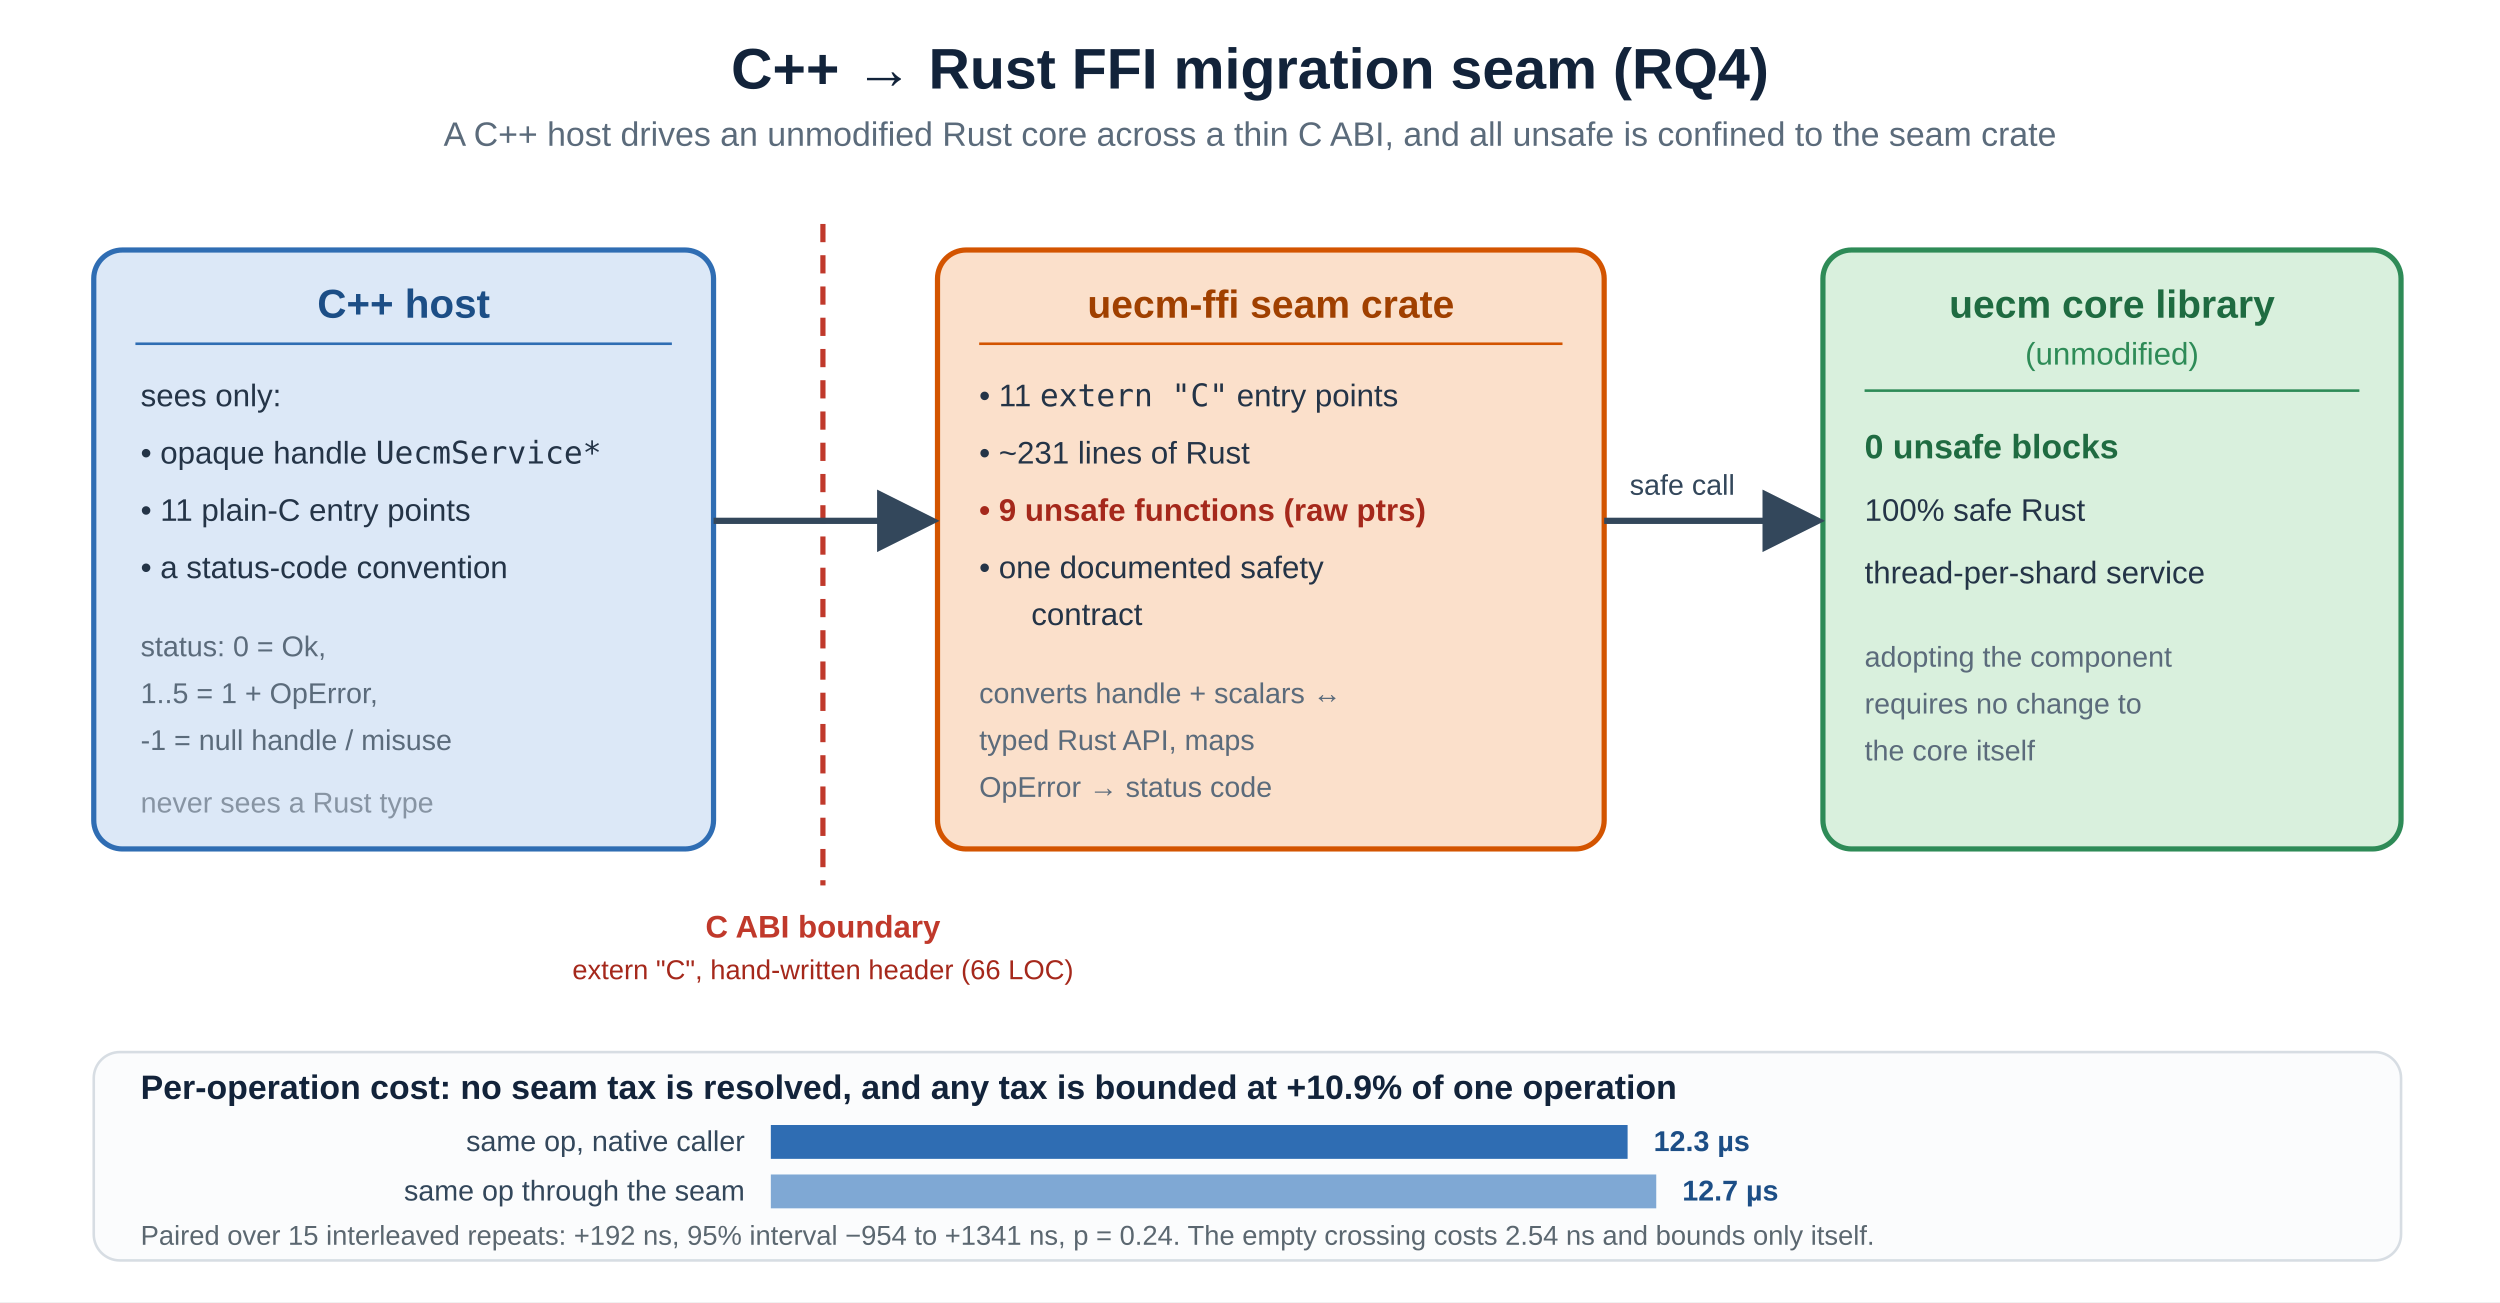
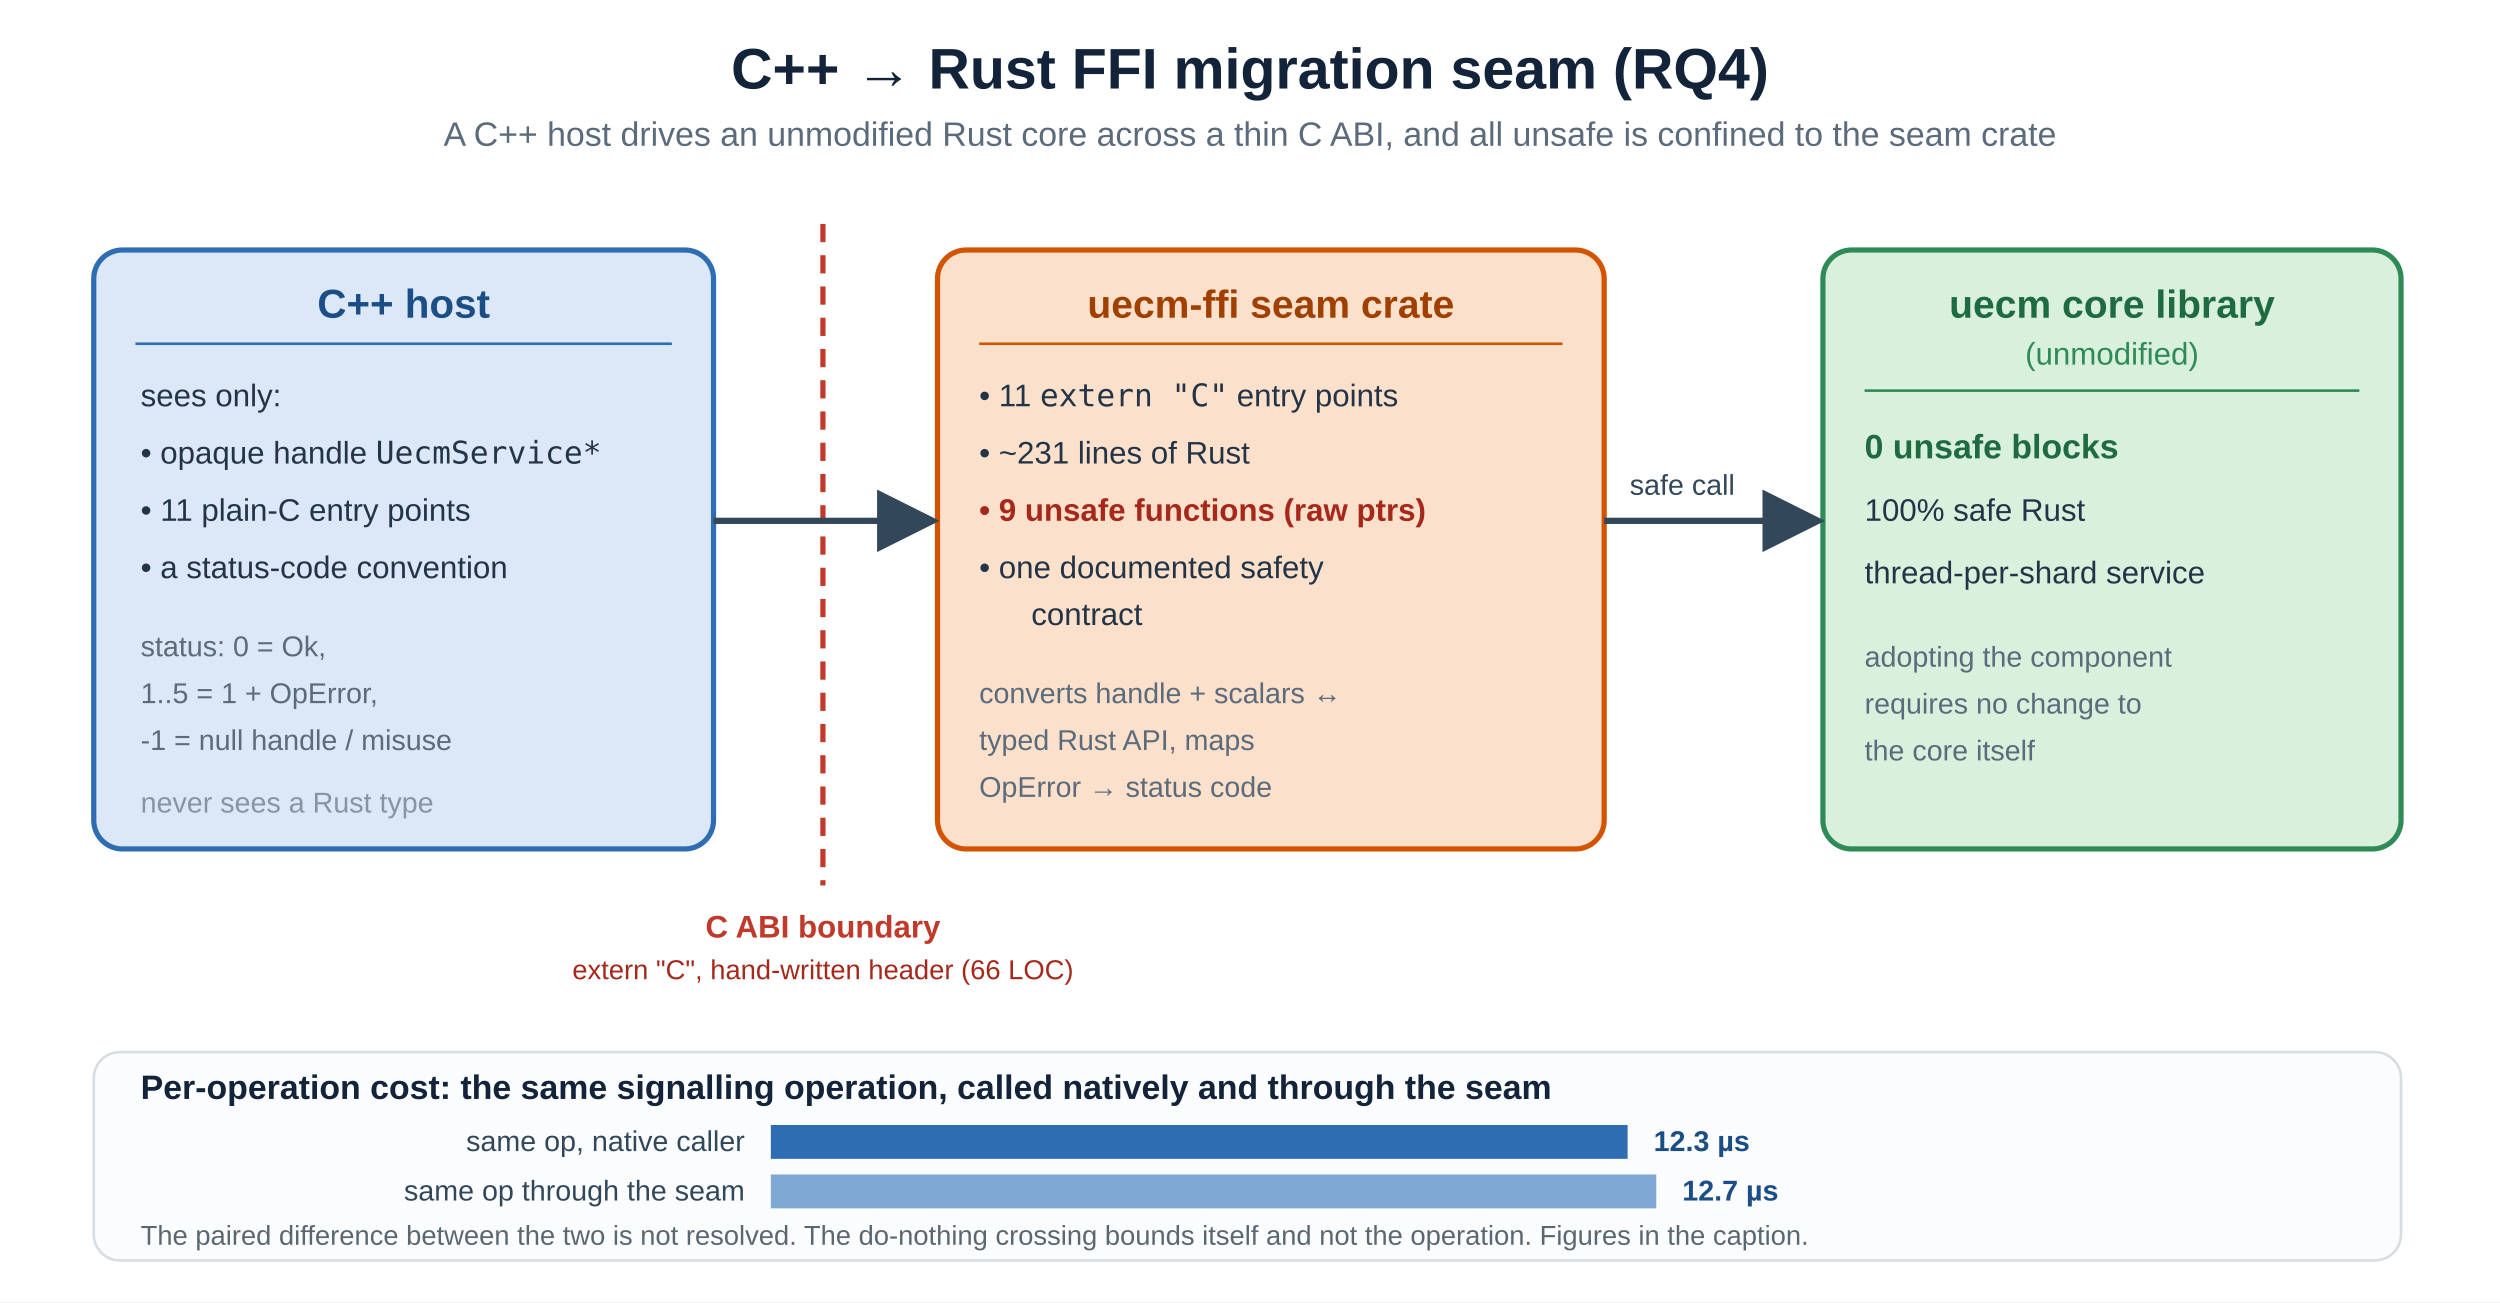
<svg xmlns="http://www.w3.org/2000/svg" viewBox="0 0 960 500" width="960" height="500" font-family="'Segoe UI','Helvetica Neue',Arial,sans-serif">
  <defs>
    <marker id="a" markerWidth="10" markerHeight="10" refX="8" refY="5" orient="auto">
      <path d="M0,0 L10,5 L0,10 z" fill="#33475b" />
    </marker>
  </defs>
  <rect x="0" y="0" width="960" height="500" fill="#ffffff" />
  <text x="480" y="34" text-anchor="middle" font-size="22" font-weight="700" fill="#12233a">C++ → Rust FFI migration seam (RQ4)</text>
  <text x="480" y="56" text-anchor="middle" font-size="13" fill="#5b6b7b">A C++ host drives an unmodified Rust core across a thin C ABI, and all unsafe is confined to the seam crate</text>
  <rect x="36" y="96" width="238" height="230" rx="11" fill="#dce8f7" stroke="#2f6db3" stroke-width="2" />
  <text x="155" y="122" text-anchor="middle" font-size="15.5" font-weight="700" fill="#1c4e86">C++ host</text>
  <line x1="52" y1="132" x2="258" y2="132" stroke="#2f6db3" stroke-width="1" />
  <text x="54" y="156" font-size="12" fill="#243447">sees only:</text>
  <text x="54" y="178" font-size="12" fill="#243447">• opaque handle <tspan font-family="monospace">UecmService*</tspan>
  </text>
  <text x="54" y="200" font-size="12" fill="#243447">• 11 plain-C entry points</text>
  <text x="54" y="222" font-size="12" fill="#243447">• a status-code convention</text>
  <text x="54" y="252" font-size="11" fill="#5b6b7b">status: 0 = Ok,</text>
  <text x="54" y="270" font-size="11" fill="#5b6b7b">1..5 = 1 + OpError,</text>
  <text x="54" y="288" font-size="11" fill="#5b6b7b">-1 = null handle / misuse</text>
  <text x="54" y="312" font-size="11" fill="#8794a3">never sees a Rust type</text>
  <line x1="316" y1="86" x2="316" y2="340" stroke="#c0392b" stroke-width="2" stroke-dasharray="7 5" />
  <text x="316" y="360" text-anchor="middle" font-size="12" font-weight="700" fill="#c0392b">C ABI boundary</text>
  <text x="316" y="376" text-anchor="middle" font-size="10.5" fill="#a5281b">extern "C", hand-written header (66 LOC)</text>
  <rect x="360" y="96" width="256" height="230" rx="11" fill="#fbe0cb" stroke="#d35400" stroke-width="2" />
  <text x="488" y="122" text-anchor="middle" font-size="15" font-weight="700" fill="#a04000">uecm-ffi seam crate</text>
  <line x1="376" y1="132" x2="600" y2="132" stroke="#d35400" stroke-width="1" />
  <text x="376" y="156" font-size="12" fill="#243447">• 11 <tspan font-family="monospace">extern "C"</tspan> entry points</text>
  <text x="376" y="178" font-size="12" fill="#243447">• ~231 lines of Rust</text>
  <text x="376" y="200" font-size="12" fill="#a5281b" font-weight="700">• 9 unsafe functions (raw ptrs)</text>
  <text x="376" y="222" font-size="12" fill="#243447">• one documented safety</text>
  <text x="396" y="240" font-size="12" fill="#243447">contract</text>
  <text x="376" y="270" font-size="11" fill="#5b6b7b">converts handle + scalars ↔</text>
  <text x="376" y="288" font-size="11" fill="#5b6b7b">typed Rust API, maps</text>
  <text x="376" y="306" font-size="11" fill="#5b6b7b">OpError → status code</text>
  <rect x="700" y="96" width="222" height="230" rx="11" fill="#d9f0dd" stroke="#2e8b57" stroke-width="2" />
  <text x="811" y="122" text-anchor="middle" font-size="15" font-weight="700" fill="#1f6b41">uecm core library</text>
  <text x="811" y="140" text-anchor="middle" font-size="12" fill="#2e8b57">(unmodified)</text>
  <line x1="716" y1="150" x2="906" y2="150" stroke="#2e8b57" stroke-width="1" />
  <text x="716" y="176" font-size="13" font-weight="700" fill="#1f6b41">0 unsafe blocks</text>
  <text x="716" y="200" font-size="12" fill="#243447">100% safe Rust</text>
  <text x="716" y="224" font-size="12" fill="#243447">thread-per-shard service</text>
  <text x="716" y="256" font-size="11" fill="#5b6b7b">adopting the component</text>
  <text x="716" y="274" font-size="11" fill="#5b6b7b">requires no change to</text>
  <text x="716" y="292" font-size="11" fill="#5b6b7b">the core itself</text>
  <line x1="274" y1="200" x2="356" y2="200" stroke="#33475b" stroke-width="2.4" marker-end="url(#a)" />
  <line x1="616" y1="200" x2="696" y2="200" stroke="#33475b" stroke-width="2.4" marker-end="url(#a)" />
  <text x="646" y="190" text-anchor="middle" font-size="11" fill="#33475b">safe call</text>
  <rect x="36" y="404" width="886" height="80" rx="10" fill="#fbfcfd" stroke="#d7dde3" />
-   <text x="54" y="422" font-size="13" font-weight="700" fill="#12233a">Per-operation cost: no seam tax is resolved, and any tax is bounded at +10.9% of one operation</text>
+   <text x="54" y="422" font-size="13" font-weight="700" fill="#12233a">Per-operation cost: the same signalling operation, called natively and through the seam</text>
  <text x="286" y="442" text-anchor="end" font-size="11" fill="#33475b">same op, native caller</text>
  <rect x="296" y="432" width="329" height="13" fill="#2f6db3" />
  <text x="635" y="442" font-size="11" fill="#1c4e86">
    <tspan font-weight="700">12.3 µs</tspan>
  </text>
  <text x="286" y="461" text-anchor="end" font-size="11" fill="#33475b">same op through the seam</text>
  <rect x="296" y="451" width="340" height="13" fill="#7fa8d4" />
  <text x="646" y="461" font-size="11" fill="#1c4e86">
    <tspan font-weight="700">12.7 µs</tspan>
  </text>
-   <text x="54" y="478" font-size="10.5" fill="#5b6770">Paired over 15 interleaved repeats: +192 ns, 95% interval −954 to +1341 ns, p = 0.24. The empty crossing costs 2.54 ns and bounds only itself.</text>
+   <text x="54" y="478" font-size="10.5" fill="#5b6770">The paired difference between the two is not resolved. The do-nothing crossing bounds itself and not the operation. Figures in the caption.</text>
</svg>
